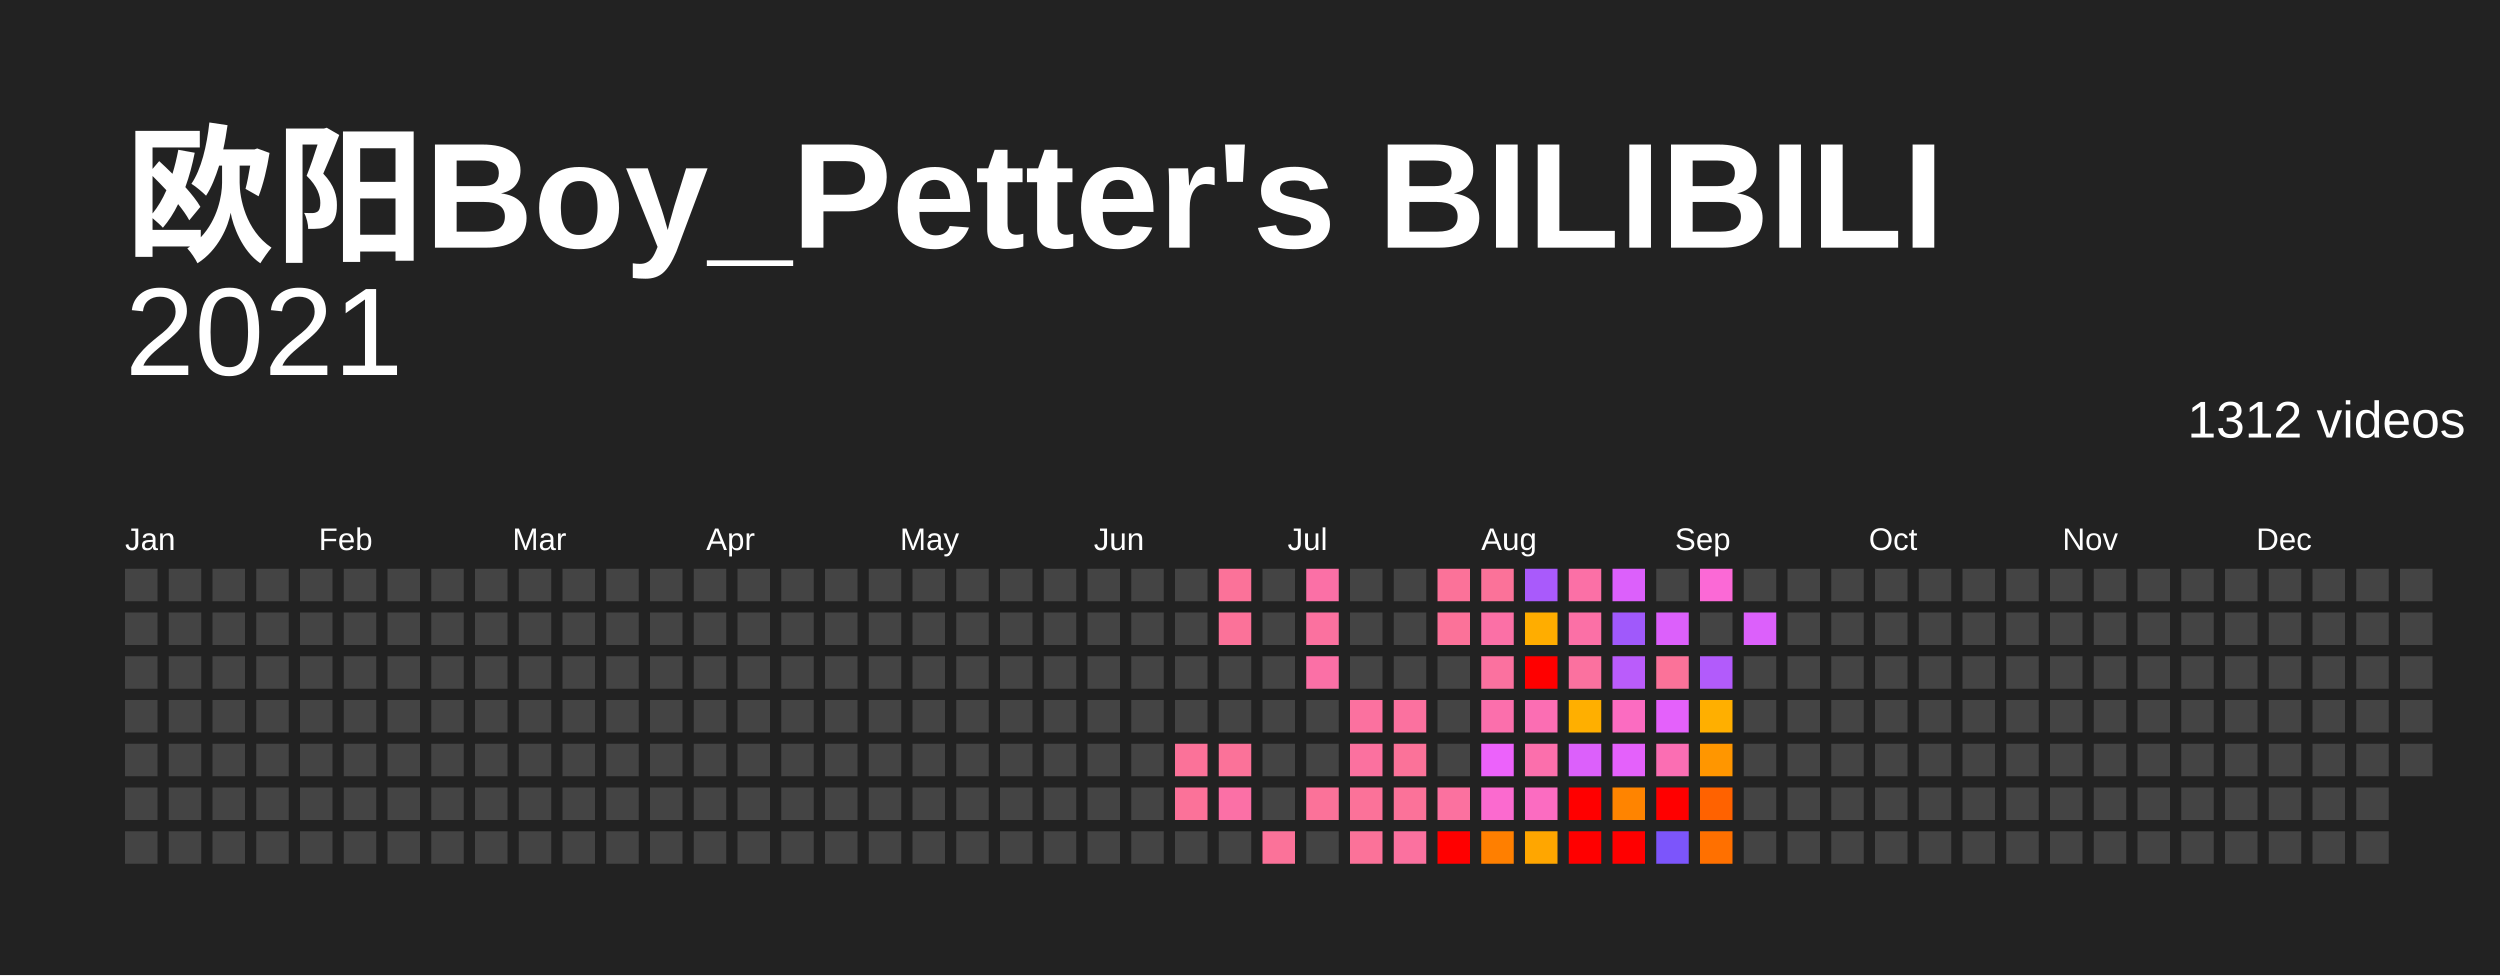
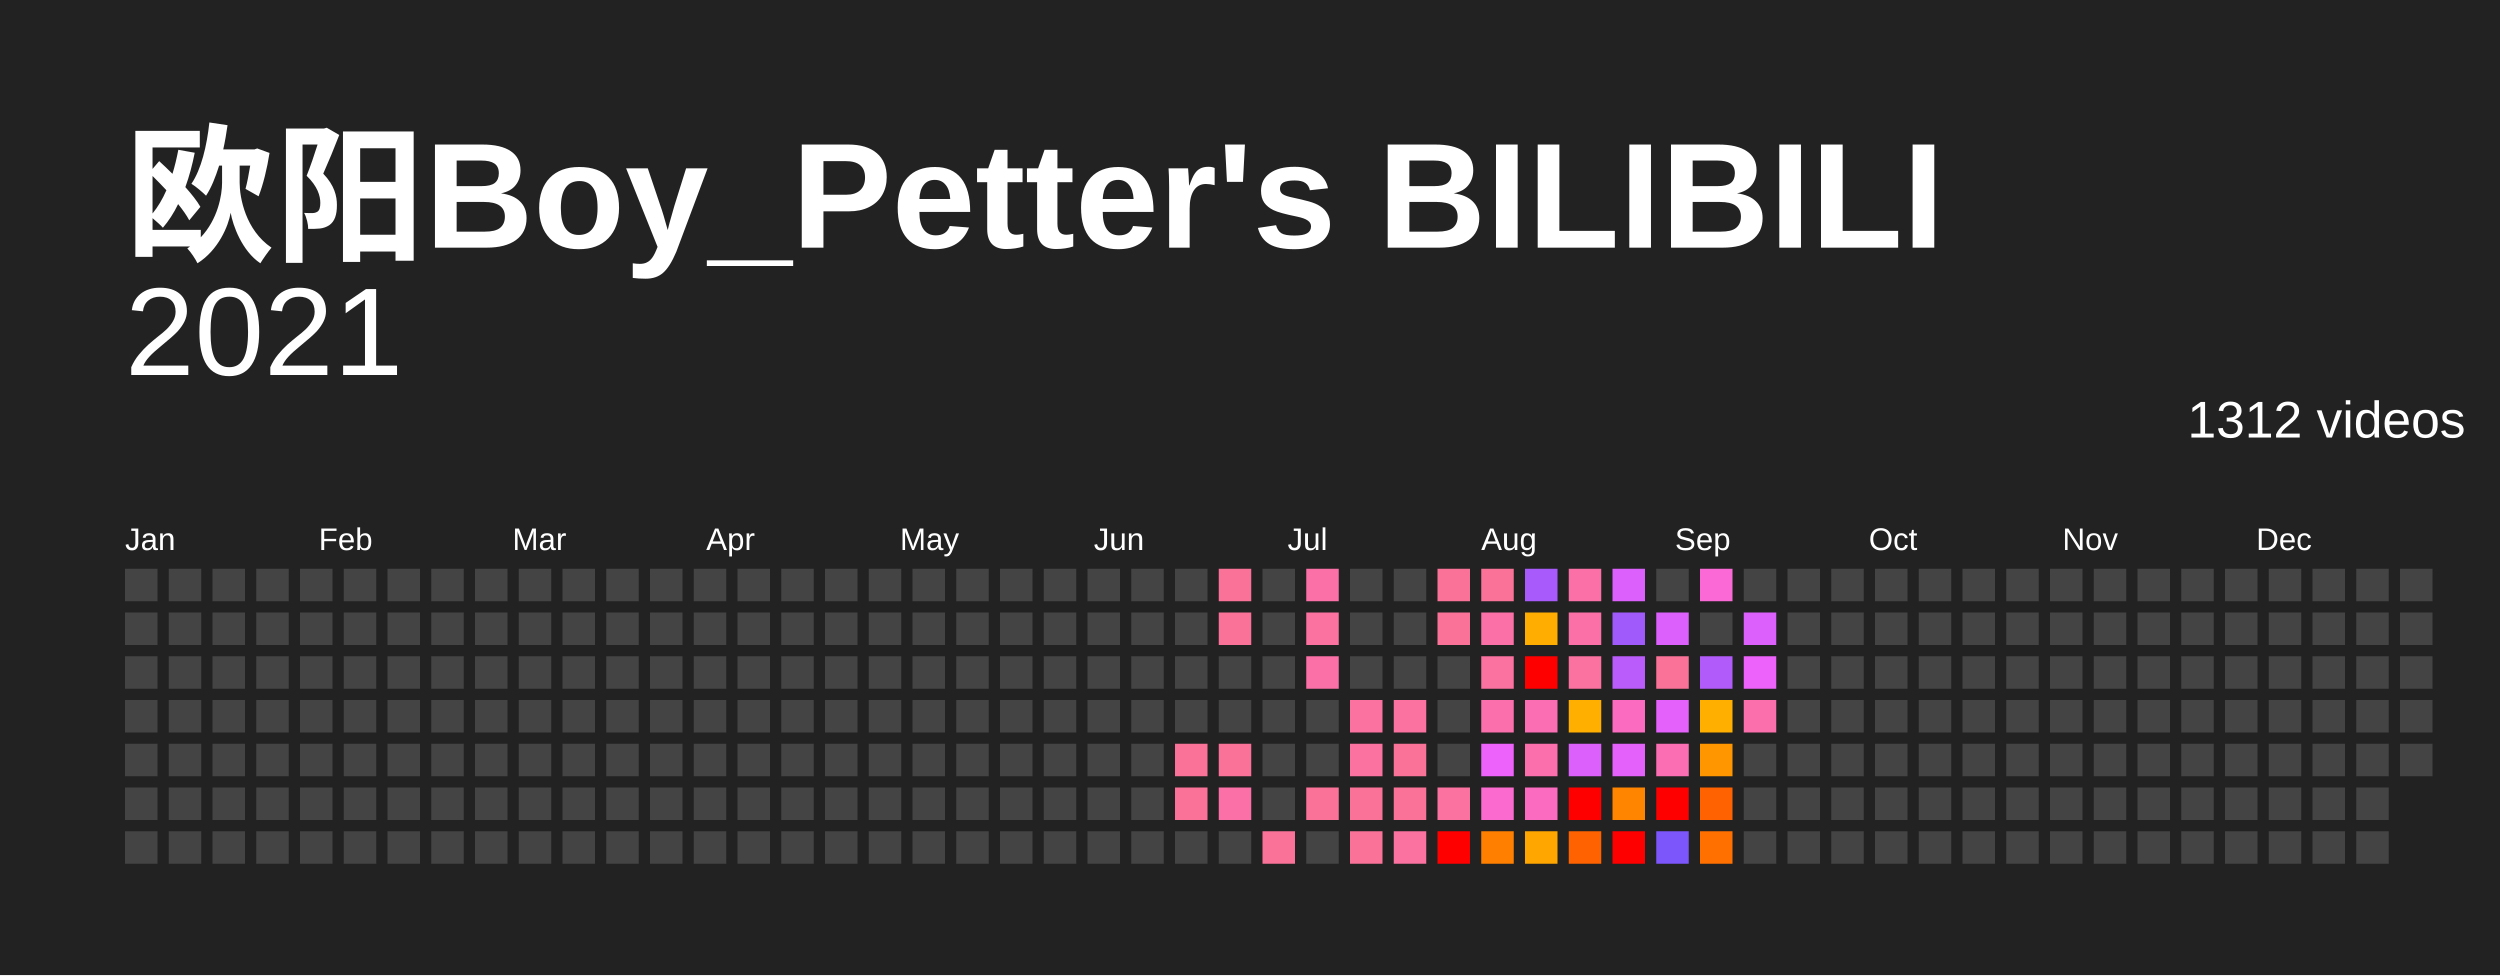
<svg xmlns="http://www.w3.org/2000/svg" baseProfile="full" height="78mm" version="1.1" viewBox="0,0,200,78" width="200mm">
  <defs />
  <rect fill="#222222" height="78" width="200" x="0" y="0" />
  <text fill="#FFFFFF" style="font-size:12px; font-family:Arial; font-weight:bold;" x="10" y="20">欧阳Boy_Petter's BILIBILI</text>
  <text alignment-baseline="hanging" fill="#FFFFFF" style="font-size:10.0px; font-family:Arial;" x="10" y="30">2021</text>
  <text alignment-baseline="hanging" fill="#FFFFFF" style="font-size:4.125px; font-family:Arial;" x="175" y="35">1312 videos</text>
  <text fill="#FFFFFF" style="font-size:2.5px; font-family:Arial" x="10.0" y="44">Jan</text>
  <text fill="#FFFFFF" style="font-size:2.5px; font-family:Arial" x="25.5" y="44">Feb</text>
  <text fill="#FFFFFF" style="font-size:2.5px; font-family:Arial" x="41.0" y="44">Mar</text>
  <text fill="#FFFFFF" style="font-size:2.5px; font-family:Arial" x="56.5" y="44">Apr</text>
  <text fill="#FFFFFF" style="font-size:2.5px; font-family:Arial" x="72.0" y="44">May</text>
  <text fill="#FFFFFF" style="font-size:2.5px; font-family:Arial" x="87.5" y="44">Jun</text>
  <text fill="#FFFFFF" style="font-size:2.5px; font-family:Arial" x="103.0" y="44">Jul</text>
  <text fill="#FFFFFF" style="font-size:2.5px; font-family:Arial" x="118.5" y="44">Aug</text>
  <text fill="#FFFFFF" style="font-size:2.5px; font-family:Arial" x="134.0" y="44">Sep</text>
  <text fill="#FFFFFF" style="font-size:2.5px; font-family:Arial" x="149.5" y="44">Oct</text>
  <text fill="#FFFFFF" style="font-size:2.5px; font-family:Arial" x="165.0" y="44">Nov</text>
  <text fill="#FFFFFF" style="font-size:2.5px; font-family:Arial" x="180.5" y="44">Dec</text>
  <rect fill="#444444" height="2.6" width="2.6" x="10.0" y="45.5" />
  <rect fill="#444444" height="2.6" width="2.6" x="10.0" y="49.0" />
  <rect fill="#444444" height="2.6" width="2.6" x="10.0" y="52.5" />
  <rect fill="#444444" height="2.6" width="2.6" x="10.0" y="56.0" />
  <rect fill="#444444" height="2.6" width="2.6" x="10.0" y="59.5" />
  <rect fill="#444444" height="2.6" width="2.6" x="10.0" y="63.0" />
  <rect fill="#444444" height="2.6" width="2.6" x="10.0" y="66.5" />
  <rect fill="#444444" height="2.6" width="2.6" x="13.5" y="45.5" />
  <rect fill="#444444" height="2.6" width="2.6" x="13.5" y="49.0" />
  <rect fill="#444444" height="2.6" width="2.6" x="13.5" y="52.5" />
  <rect fill="#444444" height="2.6" width="2.6" x="13.5" y="56.0" />
  <rect fill="#444444" height="2.6" width="2.6" x="13.5" y="59.5" />
  <rect fill="#444444" height="2.6" width="2.6" x="13.5" y="63.0" />
  <rect fill="#444444" height="2.6" width="2.6" x="13.5" y="66.5" />
  <rect fill="#444444" height="2.6" width="2.6" x="17.0" y="45.5" />
  <rect fill="#444444" height="2.6" width="2.6" x="17.0" y="49.0" />
  <rect fill="#444444" height="2.6" width="2.6" x="17.0" y="52.5" />
  <rect fill="#444444" height="2.6" width="2.6" x="17.0" y="56.0" />
  <rect fill="#444444" height="2.6" width="2.6" x="17.0" y="59.5" />
  <rect fill="#444444" height="2.6" width="2.6" x="17.0" y="63.0" />
  <rect fill="#444444" height="2.6" width="2.6" x="17.0" y="66.5" />
  <rect fill="#444444" height="2.6" width="2.6" x="20.5" y="45.5" />
  <rect fill="#444444" height="2.6" width="2.6" x="20.5" y="49.0" />
  <rect fill="#444444" height="2.6" width="2.6" x="20.5" y="52.5" />
  <rect fill="#444444" height="2.6" width="2.6" x="20.5" y="56.0" />
  <rect fill="#444444" height="2.6" width="2.6" x="20.5" y="59.5" />
  <rect fill="#444444" height="2.6" width="2.6" x="20.5" y="63.0" />
  <rect fill="#444444" height="2.6" width="2.6" x="20.5" y="66.5" />
  <rect fill="#444444" height="2.6" width="2.6" x="24.0" y="45.5" />
  <rect fill="#444444" height="2.6" width="2.6" x="24.0" y="49.0" />
  <rect fill="#444444" height="2.6" width="2.6" x="24.0" y="52.5" />
  <rect fill="#444444" height="2.6" width="2.6" x="24.0" y="56.0" />
  <rect fill="#444444" height="2.6" width="2.6" x="24.0" y="59.5" />
  <rect fill="#444444" height="2.6" width="2.6" x="24.0" y="63.0" />
  <rect fill="#444444" height="2.6" width="2.6" x="24.0" y="66.5" />
  <rect fill="#444444" height="2.6" width="2.6" x="27.5" y="45.5" />
  <rect fill="#444444" height="2.6" width="2.6" x="27.5" y="49.0" />
  <rect fill="#444444" height="2.6" width="2.6" x="27.5" y="52.5" />
  <rect fill="#444444" height="2.6" width="2.6" x="27.5" y="56.0" />
  <rect fill="#444444" height="2.6" width="2.6" x="27.5" y="59.5" />
  <rect fill="#444444" height="2.6" width="2.6" x="27.5" y="63.0" />
  <rect fill="#444444" height="2.6" width="2.6" x="27.5" y="66.5" />
  <rect fill="#444444" height="2.6" width="2.6" x="31.0" y="45.5" />
  <rect fill="#444444" height="2.6" width="2.6" x="31.0" y="49.0" />
  <rect fill="#444444" height="2.6" width="2.6" x="31.0" y="52.5" />
  <rect fill="#444444" height="2.6" width="2.6" x="31.0" y="56.0" />
  <rect fill="#444444" height="2.6" width="2.6" x="31.0" y="59.5" />
  <rect fill="#444444" height="2.6" width="2.6" x="31.0" y="63.0" />
  <rect fill="#444444" height="2.6" width="2.6" x="31.0" y="66.5" />
  <rect fill="#444444" height="2.6" width="2.6" x="34.5" y="45.5" />
  <rect fill="#444444" height="2.6" width="2.6" x="34.5" y="49.0" />
  <rect fill="#444444" height="2.6" width="2.6" x="34.5" y="52.5" />
  <rect fill="#444444" height="2.6" width="2.6" x="34.5" y="56.0" />
  <rect fill="#444444" height="2.6" width="2.6" x="34.5" y="59.5" />
  <rect fill="#444444" height="2.6" width="2.6" x="34.5" y="63.0" />
  <rect fill="#444444" height="2.6" width="2.6" x="34.5" y="66.5" />
  <rect fill="#444444" height="2.6" width="2.6" x="38.0" y="45.5" />
  <rect fill="#444444" height="2.6" width="2.6" x="38.0" y="49.0" />
  <rect fill="#444444" height="2.6" width="2.6" x="38.0" y="52.5" />
  <rect fill="#444444" height="2.6" width="2.6" x="38.0" y="56.0" />
  <rect fill="#444444" height="2.6" width="2.6" x="38.0" y="59.5" />
  <rect fill="#444444" height="2.6" width="2.6" x="38.0" y="63.0" />
  <rect fill="#444444" height="2.6" width="2.6" x="38.0" y="66.5" />
  <rect fill="#444444" height="2.6" width="2.6" x="41.5" y="45.5" />
  <rect fill="#444444" height="2.6" width="2.6" x="41.5" y="49.0" />
  <rect fill="#444444" height="2.6" width="2.6" x="41.5" y="52.5" />
  <rect fill="#444444" height="2.6" width="2.6" x="41.5" y="56.0" />
  <rect fill="#444444" height="2.6" width="2.6" x="41.5" y="59.5" />
  <rect fill="#444444" height="2.6" width="2.6" x="41.5" y="63.0" />
  <rect fill="#444444" height="2.6" width="2.6" x="41.5" y="66.5" />
  <rect fill="#444444" height="2.6" width="2.6" x="45.0" y="45.5" />
  <rect fill="#444444" height="2.6" width="2.6" x="45.0" y="49.0" />
  <rect fill="#444444" height="2.6" width="2.6" x="45.0" y="52.5" />
  <rect fill="#444444" height="2.6" width="2.6" x="45.0" y="56.0" />
  <rect fill="#444444" height="2.6" width="2.6" x="45.0" y="59.5" />
  <rect fill="#444444" height="2.6" width="2.6" x="45.0" y="63.0" />
  <rect fill="#444444" height="2.6" width="2.6" x="45.0" y="66.5" />
  <rect fill="#444444" height="2.6" width="2.6" x="48.5" y="45.5" />
  <rect fill="#444444" height="2.6" width="2.6" x="48.5" y="49.0" />
  <rect fill="#444444" height="2.6" width="2.6" x="48.5" y="52.5" />
  <rect fill="#444444" height="2.6" width="2.6" x="48.5" y="56.0" />
  <rect fill="#444444" height="2.6" width="2.6" x="48.5" y="59.5" />
  <rect fill="#444444" height="2.6" width="2.6" x="48.5" y="63.0" />
  <rect fill="#444444" height="2.6" width="2.6" x="48.5" y="66.5" />
  <rect fill="#444444" height="2.6" width="2.6" x="52.0" y="45.5" />
  <rect fill="#444444" height="2.6" width="2.6" x="52.0" y="49.0" />
  <rect fill="#444444" height="2.6" width="2.6" x="52.0" y="52.5" />
  <rect fill="#444444" height="2.6" width="2.6" x="52.0" y="56.0" />
  <rect fill="#444444" height="2.6" width="2.6" x="52.0" y="59.5" />
  <rect fill="#444444" height="2.6" width="2.6" x="52.0" y="63.0" />
  <rect fill="#444444" height="2.6" width="2.6" x="52.0" y="66.5" />
  <rect fill="#444444" height="2.6" width="2.6" x="55.5" y="45.5" />
  <rect fill="#444444" height="2.6" width="2.6" x="55.5" y="49.0" />
  <rect fill="#444444" height="2.6" width="2.6" x="55.5" y="52.5" />
  <rect fill="#444444" height="2.6" width="2.6" x="55.5" y="56.0" />
  <rect fill="#444444" height="2.6" width="2.6" x="55.5" y="59.5" />
  <rect fill="#444444" height="2.6" width="2.6" x="55.5" y="63.0" />
  <rect fill="#444444" height="2.6" width="2.6" x="55.5" y="66.5" />
  <rect fill="#444444" height="2.6" width="2.6" x="59.0" y="45.5" />
  <rect fill="#444444" height="2.6" width="2.6" x="59.0" y="49.0" />
  <rect fill="#444444" height="2.6" width="2.6" x="59.0" y="52.5" />
  <rect fill="#444444" height="2.6" width="2.6" x="59.0" y="56.0" />
  <rect fill="#444444" height="2.6" width="2.6" x="59.0" y="59.5" />
  <rect fill="#444444" height="2.6" width="2.6" x="59.0" y="63.0" />
  <rect fill="#444444" height="2.6" width="2.6" x="59.0" y="66.5" />
  <rect fill="#444444" height="2.6" width="2.6" x="62.5" y="45.5" />
  <rect fill="#444444" height="2.6" width="2.6" x="62.5" y="49.0" />
  <rect fill="#444444" height="2.6" width="2.6" x="62.5" y="52.5" />
  <rect fill="#444444" height="2.6" width="2.6" x="62.5" y="56.0" />
  <rect fill="#444444" height="2.6" width="2.6" x="62.5" y="59.5" />
  <rect fill="#444444" height="2.6" width="2.6" x="62.5" y="63.0" />
  <rect fill="#444444" height="2.6" width="2.6" x="62.5" y="66.5" />
  <rect fill="#444444" height="2.6" width="2.6" x="66.0" y="45.5" />
  <rect fill="#444444" height="2.6" width="2.6" x="66.0" y="49.0" />
  <rect fill="#444444" height="2.6" width="2.6" x="66.0" y="52.5" />
  <rect fill="#444444" height="2.6" width="2.6" x="66.0" y="56.0" />
  <rect fill="#444444" height="2.6" width="2.6" x="66.0" y="59.5" />
  <rect fill="#444444" height="2.6" width="2.6" x="66.0" y="63.0" />
  <rect fill="#444444" height="2.6" width="2.6" x="66.0" y="66.5" />
  <rect fill="#444444" height="2.6" width="2.6" x="69.5" y="45.5" />
  <rect fill="#444444" height="2.6" width="2.6" x="69.5" y="49.0" />
  <rect fill="#444444" height="2.6" width="2.6" x="69.5" y="52.5" />
  <rect fill="#444444" height="2.6" width="2.6" x="69.5" y="56.0" />
  <rect fill="#444444" height="2.6" width="2.6" x="69.5" y="59.5" />
  <rect fill="#444444" height="2.6" width="2.6" x="69.5" y="63.0" />
  <rect fill="#444444" height="2.6" width="2.6" x="69.5" y="66.5" />
  <rect fill="#444444" height="2.6" width="2.6" x="73.0" y="45.5" />
  <rect fill="#444444" height="2.6" width="2.6" x="73.0" y="49.0" />
  <rect fill="#444444" height="2.6" width="2.6" x="73.0" y="52.5" />
  <rect fill="#444444" height="2.6" width="2.6" x="73.0" y="56.0" />
  <rect fill="#444444" height="2.6" width="2.6" x="73.0" y="59.5" />
  <rect fill="#444444" height="2.6" width="2.6" x="73.0" y="63.0" />
  <rect fill="#444444" height="2.6" width="2.6" x="73.0" y="66.5" />
  <rect fill="#444444" height="2.6" width="2.6" x="76.5" y="45.5" />
  <rect fill="#444444" height="2.6" width="2.6" x="76.5" y="49.0" />
  <rect fill="#444444" height="2.6" width="2.6" x="76.5" y="52.5" />
  <rect fill="#444444" height="2.6" width="2.6" x="76.5" y="56.0" />
  <rect fill="#444444" height="2.6" width="2.6" x="76.5" y="59.5" />
  <rect fill="#444444" height="2.6" width="2.6" x="76.5" y="63.0" />
  <rect fill="#444444" height="2.6" width="2.6" x="76.5" y="66.5" />
  <rect fill="#444444" height="2.6" width="2.6" x="80.0" y="45.5" />
  <rect fill="#444444" height="2.6" width="2.6" x="80.0" y="49.0" />
  <rect fill="#444444" height="2.6" width="2.6" x="80.0" y="52.5" />
  <rect fill="#444444" height="2.6" width="2.6" x="80.0" y="56.0" />
  <rect fill="#444444" height="2.6" width="2.6" x="80.0" y="59.5" />
  <rect fill="#444444" height="2.6" width="2.6" x="80.0" y="63.0" />
  <rect fill="#444444" height="2.6" width="2.6" x="80.0" y="66.5" />
  <rect fill="#444444" height="2.6" width="2.6" x="83.5" y="45.5" />
  <rect fill="#444444" height="2.6" width="2.6" x="83.5" y="49.0" />
  <rect fill="#444444" height="2.6" width="2.6" x="83.5" y="52.5" />
  <rect fill="#444444" height="2.6" width="2.6" x="83.5" y="56.0" />
  <rect fill="#444444" height="2.6" width="2.6" x="83.5" y="59.5" />
  <rect fill="#444444" height="2.6" width="2.6" x="83.5" y="63.0" />
  <rect fill="#444444" height="2.6" width="2.6" x="83.5" y="66.5" />
  <rect fill="#444444" height="2.6" width="2.6" x="87.0" y="45.5" />
  <rect fill="#444444" height="2.6" width="2.6" x="87.0" y="49.0" />
  <rect fill="#444444" height="2.6" width="2.6" x="87.0" y="52.5" />
  <rect fill="#444444" height="2.6" width="2.6" x="87.0" y="56.0" />
  <rect fill="#444444" height="2.6" width="2.6" x="87.0" y="59.5" />
  <rect fill="#444444" height="2.6" width="2.6" x="87.0" y="63.0" />
  <rect fill="#444444" height="2.6" width="2.6" x="87.0" y="66.5" />
  <rect fill="#444444" height="2.6" width="2.6" x="90.5" y="45.5" />
  <rect fill="#444444" height="2.6" width="2.6" x="90.5" y="49.0" />
  <rect fill="#444444" height="2.6" width="2.6" x="90.5" y="52.5" />
  <rect fill="#444444" height="2.6" width="2.6" x="90.5" y="56.0" />
  <rect fill="#444444" height="2.6" width="2.6" x="90.5" y="59.5" />
  <rect fill="#444444" height="2.6" width="2.6" x="90.5" y="63.0" />
  <rect fill="#444444" height="2.6" width="2.6" x="90.5" y="66.5" />
  <rect fill="#444444" height="2.6" width="2.6" x="94.0" y="45.5" />
  <rect fill="#444444" height="2.6" width="2.6" x="94.0" y="49.0" />
  <rect fill="#444444" height="2.6" width="2.6" x="94.0" y="52.5" />
  <rect fill="#444444" height="2.6" width="2.6" x="94.0" y="56.0" />
  <rect fill="#fb7299" height="2.6" width="2.6" x="94.0" y="59.5" />
  <rect fill="#fb7299" height="2.6" width="2.6" x="94.0" y="63.0" />
  <rect fill="#444444" height="2.6" width="2.6" x="94.0" y="66.5" />
  <rect fill="#fb7299" height="2.6" width="2.6" x="97.5" y="45.5" />
  <rect fill="#fb7299" height="2.6" width="2.6" x="97.5" y="49.0" />
  <rect fill="#444444" height="2.6" width="2.6" x="97.5" y="52.5" />
  <rect fill="#444444" height="2.6" width="2.6" x="97.5" y="56.0" />
  <rect fill="#fb7299" height="2.6" width="2.6" x="97.5" y="59.5" />
  <rect fill="#fb70a6" height="2.6" width="2.6" x="97.5" y="63.0" />
  <rect fill="#444444" height="2.6" width="2.6" x="97.5" y="66.5" />
  <rect fill="#444444" height="2.6" width="2.6" x="101.0" y="45.5" />
  <rect fill="#444444" height="2.6" width="2.6" x="101.0" y="49.0" />
  <rect fill="#444444" height="2.6" width="2.6" x="101.0" y="52.5" />
  <rect fill="#444444" height="2.6" width="2.6" x="101.0" y="56.0" />
  <rect fill="#444444" height="2.6" width="2.6" x="101.0" y="59.5" />
  <rect fill="#444444" height="2.6" width="2.6" x="101.0" y="63.0" />
  <rect fill="#fb7299" height="2.6" width="2.6" x="101.0" y="66.5" />
  <rect fill="#fb70a6" height="2.6" width="2.6" x="104.5" y="45.5" />
  <rect fill="#fb719f" height="2.6" width="2.6" x="104.5" y="49.0" />
  <rect fill="#fb70a6" height="2.6" width="2.6" x="104.5" y="52.5" />
  <rect fill="#444444" height="2.6" width="2.6" x="104.5" y="56.0" />
  <rect fill="#444444" height="2.6" width="2.6" x="104.5" y="59.5" />
  <rect fill="#fb7299" height="2.6" width="2.6" x="104.5" y="63.0" />
  <rect fill="#444444" height="2.6" width="2.6" x="104.5" y="66.5" />
  <rect fill="#444444" height="2.6" width="2.6" x="108.0" y="45.5" />
  <rect fill="#444444" height="2.6" width="2.6" x="108.0" y="49.0" />
  <rect fill="#444444" height="2.6" width="2.6" x="108.0" y="52.5" />
  <rect fill="#fb719f" height="2.6" width="2.6" x="108.0" y="56.0" />
  <rect fill="#fb719f" height="2.6" width="2.6" x="108.0" y="59.5" />
  <rect fill="#fb7299" height="2.6" width="2.6" x="108.0" y="63.0" />
  <rect fill="#fb7299" height="2.6" width="2.6" x="108.0" y="66.5" />
  <rect fill="#444444" height="2.6" width="2.6" x="111.5" y="45.5" />
  <rect fill="#444444" height="2.6" width="2.6" x="111.5" y="49.0" />
  <rect fill="#444444" height="2.6" width="2.6" x="111.5" y="52.5" />
  <rect fill="#fb719f" height="2.6" width="2.6" x="111.5" y="56.0" />
  <rect fill="#fb7299" height="2.6" width="2.6" x="111.5" y="59.5" />
  <rect fill="#fb7299" height="2.6" width="2.6" x="111.5" y="63.0" />
  <rect fill="#fb719f" height="2.6" width="2.6" x="111.5" y="66.5" />
  <rect fill="#fb7299" height="2.6" width="2.6" x="115.0" y="45.5" />
  <rect fill="#fb7299" height="2.6" width="2.6" x="115.0" y="49.0" />
  <rect fill="#444444" height="2.6" width="2.6" x="115.0" y="52.5" />
  <rect fill="#444444" height="2.6" width="2.6" x="115.0" y="56.0" />
  <rect fill="#444444" height="2.6" width="2.6" x="115.0" y="59.5" />
  <rect fill="#fb719f" height="2.6" width="2.6" x="115.0" y="63.0" />
  <rect fill="red" height="2.6" width="2.6" x="115.0" y="66.5" />
  <rect fill="#fb7299" height="2.6" width="2.6" x="118.5" y="45.5" />
  <rect fill="#fb70a6" height="2.6" width="2.6" x="118.5" y="49.0" />
  <rect fill="#fb719f" height="2.6" width="2.6" x="118.5" y="52.5" />
  <rect fill="#fb6fac" height="2.6" width="2.6" x="118.5" y="56.0" />
  <rect fill="#ec62fb" height="2.6" width="2.6" x="118.5" y="59.5" />
  <rect fill="#fb6acf" height="2.6" width="2.6" x="118.5" y="63.0" />
  <rect fill="#ff7f00" height="2.6" width="2.6" x="118.5" y="66.5" />
  <rect fill="#a95afb" height="2.6" width="2.6" x="122.0" y="45.5" />
  <rect fill="#ffad00" height="2.6" width="2.6" x="122.0" y="49.0" />
  <rect fill="red" height="2.6" width="2.6" x="122.0" y="52.5" />
  <rect fill="#fb6eb3" height="2.6" width="2.6" x="122.0" y="56.0" />
  <rect fill="#fb6fac" height="2.6" width="2.6" x="122.0" y="59.5" />
  <rect fill="#fb6cc1" height="2.6" width="2.6" x="122.0" y="63.0" />
  <rect fill="#ffa600" height="2.6" width="2.6" x="122.0" y="66.5" />
  <rect fill="#fb70a6" height="2.6" width="2.6" x="125.5" y="45.5" />
  <rect fill="#fb70a6" height="2.6" width="2.6" x="125.5" y="49.0" />
  <rect fill="#fb719f" height="2.6" width="2.6" x="125.5" y="52.5" />
  <rect fill="#ffaf00" height="2.6" width="2.6" x="125.5" y="56.0" />
  <rect fill="#dc60fb" height="2.6" width="2.6" x="125.5" y="59.5" />
  <rect fill="red" height="2.6" width="2.6" x="125.5" y="63.0" />
-   <rect fill="red" height="2.6" width="2.6" x="125.5" y="66.5" />
+   <rect fill="#ff6200" height="2.6" width="2.6" x="125.5" y="66.5" />
  <rect fill="#dc60fb" height="2.6" width="2.6" x="129.0" y="45.5" />
  <rect fill="#a059fb" height="2.6" width="2.6" x="129.0" y="49.0" />
  <rect fill="#ba5cfb" height="2.6" width="2.6" x="129.0" y="52.5" />
  <rect fill="#fb6cc1" height="2.6" width="2.6" x="129.0" y="56.0" />
  <rect fill="#e461fb" height="2.6" width="2.6" x="129.0" y="59.5" />
  <rect fill="#ff8400" height="2.6" width="2.6" x="129.0" y="63.0" />
  <rect fill="red" height="2.6" width="2.6" x="129.0" y="66.5" />
  <rect fill="#444444" height="2.6" width="2.6" x="132.5" y="45.5" />
  <rect fill="#dc60fb" height="2.6" width="2.6" x="132.5" y="49.0" />
  <rect fill="#fb7299" height="2.6" width="2.6" x="132.5" y="52.5" />
  <rect fill="#e461fb" height="2.6" width="2.6" x="132.5" y="56.0" />
  <rect fill="#fb6eb3" height="2.6" width="2.6" x="132.5" y="59.5" />
  <rect fill="red" height="2.6" width="2.6" x="132.5" y="63.0" />
  <rect fill="#7c55fb" height="2.6" width="2.6" x="132.5" y="66.5" />
  <rect fill="#fb69d6" height="2.6" width="2.6" x="136.0" y="45.5" />
  <rect fill="#444444" height="2.6" width="2.6" x="136.0" y="49.0" />
  <rect fill="#b25bfb" height="2.6" width="2.6" x="136.0" y="52.5" />
  <rect fill="#ffaf00" height="2.6" width="2.6" x="136.0" y="56.0" />
  <rect fill="#ff9600" height="2.6" width="2.6" x="136.0" y="59.5" />
  <rect fill="#ff6200" height="2.6" width="2.6" x="136.0" y="63.0" />
  <rect fill="#ff7000" height="2.6" width="2.6" x="136.0" y="66.5" />
  <rect fill="#444444" height="2.6" width="2.6" x="139.5" y="45.5" />
  <rect fill="#dc60fb" height="2.6" width="2.6" x="139.5" y="49.0" />
-   <rect fill="#444444" height="2.6" width="2.6" x="139.5" y="52.5" />
-   <rect fill="#444444" height="2.6" width="2.6" x="139.5" y="56.0" />
+   <rect fill="#ec62fb" height="2.6" width="2.6" x="139.5" y="52.5" />
+   <rect fill="#fb6fac" height="2.6" width="2.6" x="139.5" y="56.0" />
  <rect fill="#444444" height="2.6" width="2.6" x="139.5" y="59.5" />
  <rect fill="#444444" height="2.6" width="2.6" x="139.5" y="63.0" />
  <rect fill="#444444" height="2.6" width="2.6" x="139.5" y="66.5" />
  <rect fill="#444444" height="2.6" width="2.6" x="143.0" y="45.5" />
  <rect fill="#444444" height="2.6" width="2.6" x="143.0" y="49.0" />
  <rect fill="#444444" height="2.6" width="2.6" x="143.0" y="52.5" />
  <rect fill="#444444" height="2.6" width="2.6" x="143.0" y="56.0" />
  <rect fill="#444444" height="2.6" width="2.6" x="143.0" y="59.5" />
  <rect fill="#444444" height="2.6" width="2.6" x="143.0" y="63.0" />
  <rect fill="#444444" height="2.6" width="2.6" x="143.0" y="66.5" />
  <rect fill="#444444" height="2.6" width="2.6" x="146.5" y="45.5" />
  <rect fill="#444444" height="2.6" width="2.6" x="146.5" y="49.0" />
  <rect fill="#444444" height="2.6" width="2.6" x="146.5" y="52.5" />
  <rect fill="#444444" height="2.6" width="2.6" x="146.5" y="56.0" />
  <rect fill="#444444" height="2.6" width="2.6" x="146.5" y="59.5" />
  <rect fill="#444444" height="2.6" width="2.6" x="146.5" y="63.0" />
  <rect fill="#444444" height="2.6" width="2.6" x="146.5" y="66.5" />
  <rect fill="#444444" height="2.6" width="2.6" x="150.0" y="45.5" />
  <rect fill="#444444" height="2.6" width="2.6" x="150.0" y="49.0" />
  <rect fill="#444444" height="2.6" width="2.6" x="150.0" y="52.5" />
  <rect fill="#444444" height="2.6" width="2.6" x="150.0" y="56.0" />
  <rect fill="#444444" height="2.6" width="2.6" x="150.0" y="59.5" />
  <rect fill="#444444" height="2.6" width="2.6" x="150.0" y="63.0" />
  <rect fill="#444444" height="2.6" width="2.6" x="150.0" y="66.5" />
  <rect fill="#444444" height="2.6" width="2.6" x="153.5" y="45.5" />
  <rect fill="#444444" height="2.6" width="2.6" x="153.5" y="49.0" />
  <rect fill="#444444" height="2.6" width="2.6" x="153.5" y="52.5" />
  <rect fill="#444444" height="2.6" width="2.6" x="153.5" y="56.0" />
  <rect fill="#444444" height="2.6" width="2.6" x="153.5" y="59.5" />
  <rect fill="#444444" height="2.6" width="2.6" x="153.5" y="63.0" />
  <rect fill="#444444" height="2.6" width="2.6" x="153.5" y="66.5" />
  <rect fill="#444444" height="2.6" width="2.6" x="157.0" y="45.5" />
  <rect fill="#444444" height="2.6" width="2.6" x="157.0" y="49.0" />
  <rect fill="#444444" height="2.6" width="2.6" x="157.0" y="52.5" />
  <rect fill="#444444" height="2.6" width="2.6" x="157.0" y="56.0" />
  <rect fill="#444444" height="2.6" width="2.6" x="157.0" y="59.5" />
  <rect fill="#444444" height="2.6" width="2.6" x="157.0" y="63.0" />
  <rect fill="#444444" height="2.6" width="2.6" x="157.0" y="66.5" />
  <rect fill="#444444" height="2.6" width="2.6" x="160.5" y="45.5" />
  <rect fill="#444444" height="2.6" width="2.6" x="160.5" y="49.0" />
  <rect fill="#444444" height="2.6" width="2.6" x="160.5" y="52.5" />
  <rect fill="#444444" height="2.6" width="2.6" x="160.5" y="56.0" />
  <rect fill="#444444" height="2.6" width="2.6" x="160.5" y="59.5" />
  <rect fill="#444444" height="2.6" width="2.6" x="160.5" y="63.0" />
  <rect fill="#444444" height="2.6" width="2.6" x="160.5" y="66.5" />
  <rect fill="#444444" height="2.6" width="2.6" x="164.0" y="45.5" />
  <rect fill="#444444" height="2.6" width="2.6" x="164.0" y="49.0" />
  <rect fill="#444444" height="2.6" width="2.6" x="164.0" y="52.5" />
  <rect fill="#444444" height="2.6" width="2.6" x="164.0" y="56.0" />
  <rect fill="#444444" height="2.6" width="2.6" x="164.0" y="59.5" />
  <rect fill="#444444" height="2.6" width="2.6" x="164.0" y="63.0" />
  <rect fill="#444444" height="2.6" width="2.6" x="164.0" y="66.5" />
  <rect fill="#444444" height="2.6" width="2.6" x="167.5" y="45.5" />
  <rect fill="#444444" height="2.6" width="2.6" x="167.5" y="49.0" />
  <rect fill="#444444" height="2.6" width="2.6" x="167.5" y="52.5" />
  <rect fill="#444444" height="2.6" width="2.6" x="167.5" y="56.0" />
  <rect fill="#444444" height="2.6" width="2.6" x="167.5" y="59.5" />
  <rect fill="#444444" height="2.6" width="2.6" x="167.5" y="63.0" />
  <rect fill="#444444" height="2.6" width="2.6" x="167.5" y="66.5" />
  <rect fill="#444444" height="2.6" width="2.6" x="171.0" y="45.5" />
  <rect fill="#444444" height="2.6" width="2.6" x="171.0" y="49.0" />
  <rect fill="#444444" height="2.6" width="2.6" x="171.0" y="52.5" />
  <rect fill="#444444" height="2.6" width="2.6" x="171.0" y="56.0" />
  <rect fill="#444444" height="2.6" width="2.6" x="171.0" y="59.5" />
  <rect fill="#444444" height="2.6" width="2.6" x="171.0" y="63.0" />
  <rect fill="#444444" height="2.6" width="2.6" x="171.0" y="66.5" />
  <rect fill="#444444" height="2.6" width="2.6" x="174.5" y="45.5" />
  <rect fill="#444444" height="2.6" width="2.6" x="174.5" y="49.0" />
  <rect fill="#444444" height="2.6" width="2.6" x="174.5" y="52.5" />
  <rect fill="#444444" height="2.6" width="2.6" x="174.5" y="56.0" />
  <rect fill="#444444" height="2.6" width="2.6" x="174.5" y="59.5" />
  <rect fill="#444444" height="2.6" width="2.6" x="174.5" y="63.0" />
  <rect fill="#444444" height="2.6" width="2.6" x="174.5" y="66.5" />
  <rect fill="#444444" height="2.6" width="2.6" x="178.0" y="45.5" />
  <rect fill="#444444" height="2.6" width="2.6" x="178.0" y="49.0" />
  <rect fill="#444444" height="2.6" width="2.6" x="178.0" y="52.5" />
  <rect fill="#444444" height="2.6" width="2.6" x="178.0" y="56.0" />
  <rect fill="#444444" height="2.6" width="2.6" x="178.0" y="59.5" />
  <rect fill="#444444" height="2.6" width="2.6" x="178.0" y="63.0" />
  <rect fill="#444444" height="2.6" width="2.6" x="178.0" y="66.5" />
  <rect fill="#444444" height="2.6" width="2.6" x="181.5" y="45.5" />
  <rect fill="#444444" height="2.6" width="2.6" x="181.5" y="49.0" />
  <rect fill="#444444" height="2.6" width="2.6" x="181.5" y="52.5" />
  <rect fill="#444444" height="2.6" width="2.6" x="181.5" y="56.0" />
  <rect fill="#444444" height="2.6" width="2.6" x="181.5" y="59.5" />
  <rect fill="#444444" height="2.6" width="2.6" x="181.5" y="63.0" />
  <rect fill="#444444" height="2.6" width="2.6" x="181.5" y="66.5" />
  <rect fill="#444444" height="2.6" width="2.6" x="185.0" y="45.5" />
  <rect fill="#444444" height="2.6" width="2.6" x="185.0" y="49.0" />
  <rect fill="#444444" height="2.6" width="2.6" x="185.0" y="52.5" />
  <rect fill="#444444" height="2.6" width="2.6" x="185.0" y="56.0" />
  <rect fill="#444444" height="2.6" width="2.6" x="185.0" y="59.5" />
  <rect fill="#444444" height="2.6" width="2.6" x="185.0" y="63.0" />
  <rect fill="#444444" height="2.6" width="2.6" x="185.0" y="66.5" />
  <rect fill="#444444" height="2.6" width="2.6" x="188.5" y="45.5" />
  <rect fill="#444444" height="2.6" width="2.6" x="188.5" y="49.0" />
  <rect fill="#444444" height="2.6" width="2.6" x="188.5" y="52.5" />
  <rect fill="#444444" height="2.6" width="2.6" x="188.5" y="56.0" />
  <rect fill="#444444" height="2.6" width="2.6" x="188.5" y="59.5" />
  <rect fill="#444444" height="2.6" width="2.6" x="188.5" y="63.0" />
  <rect fill="#444444" height="2.6" width="2.6" x="188.5" y="66.5" />
  <rect fill="#444444" height="2.6" width="2.6" x="192.0" y="45.5" />
  <rect fill="#444444" height="2.6" width="2.6" x="192.0" y="49.0" />
  <rect fill="#444444" height="2.6" width="2.6" x="192.0" y="52.5" />
  <rect fill="#444444" height="2.6" width="2.6" x="192.0" y="56.0" />
  <rect fill="#444444" height="2.6" width="2.6" x="192.0" y="59.5" />
</svg>
